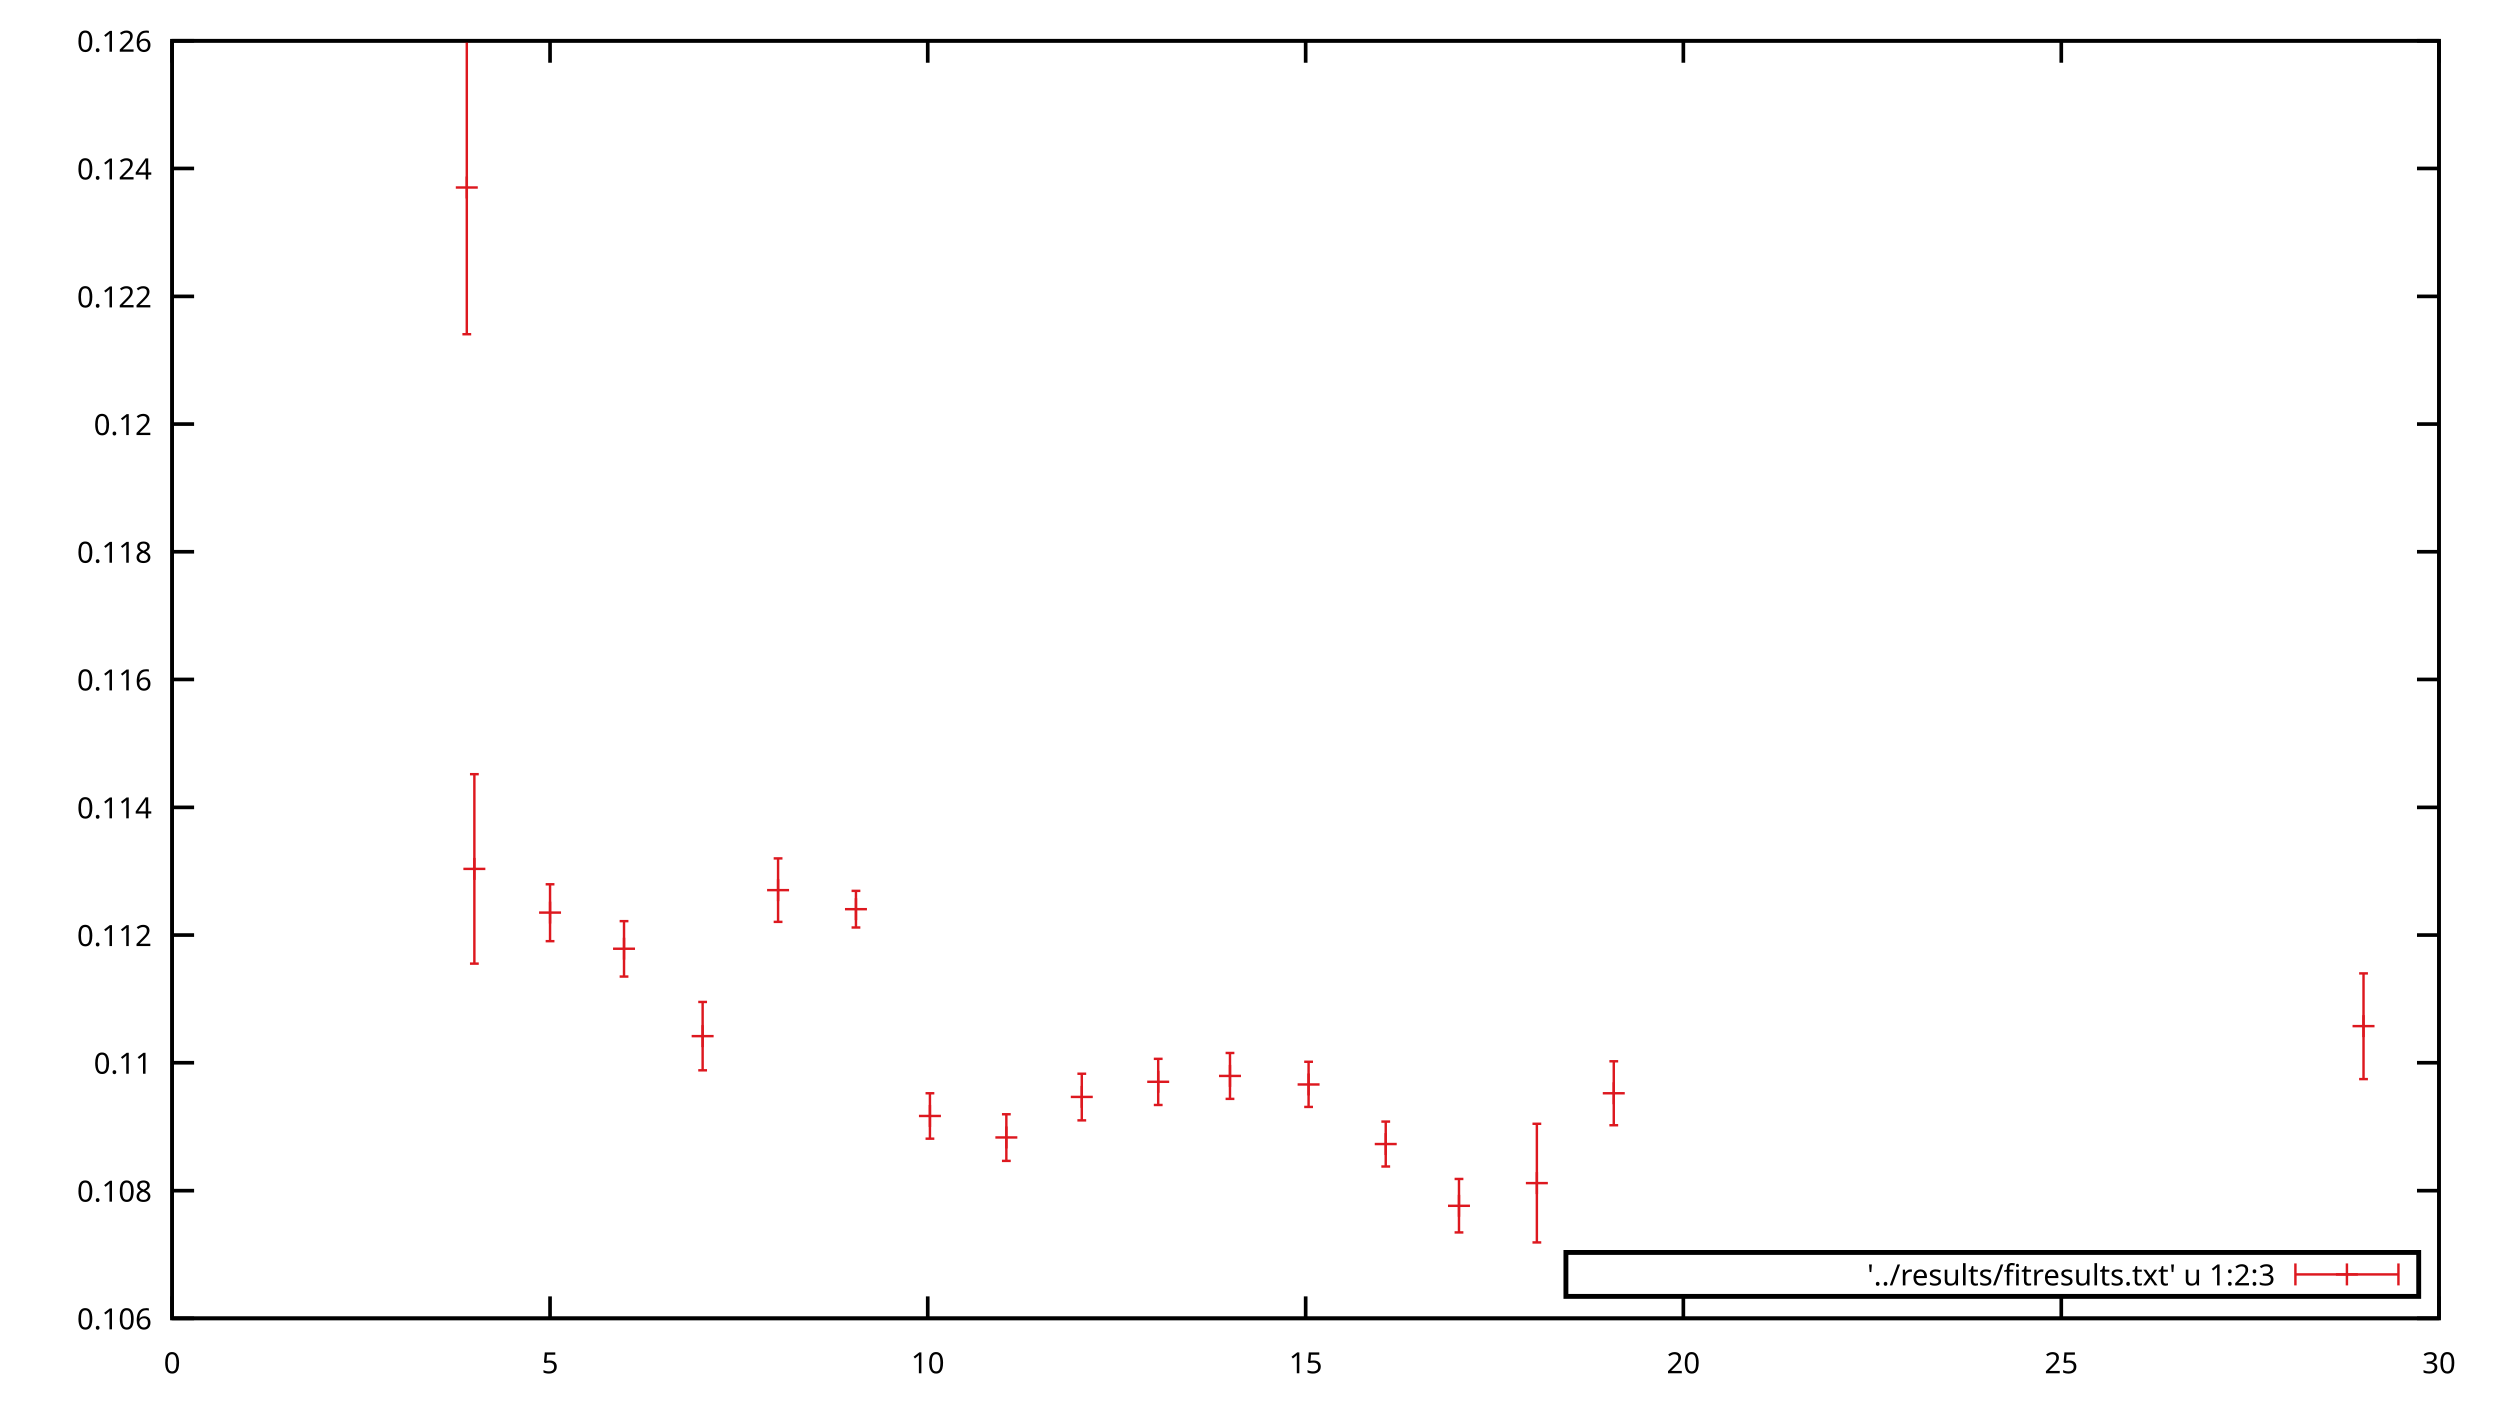
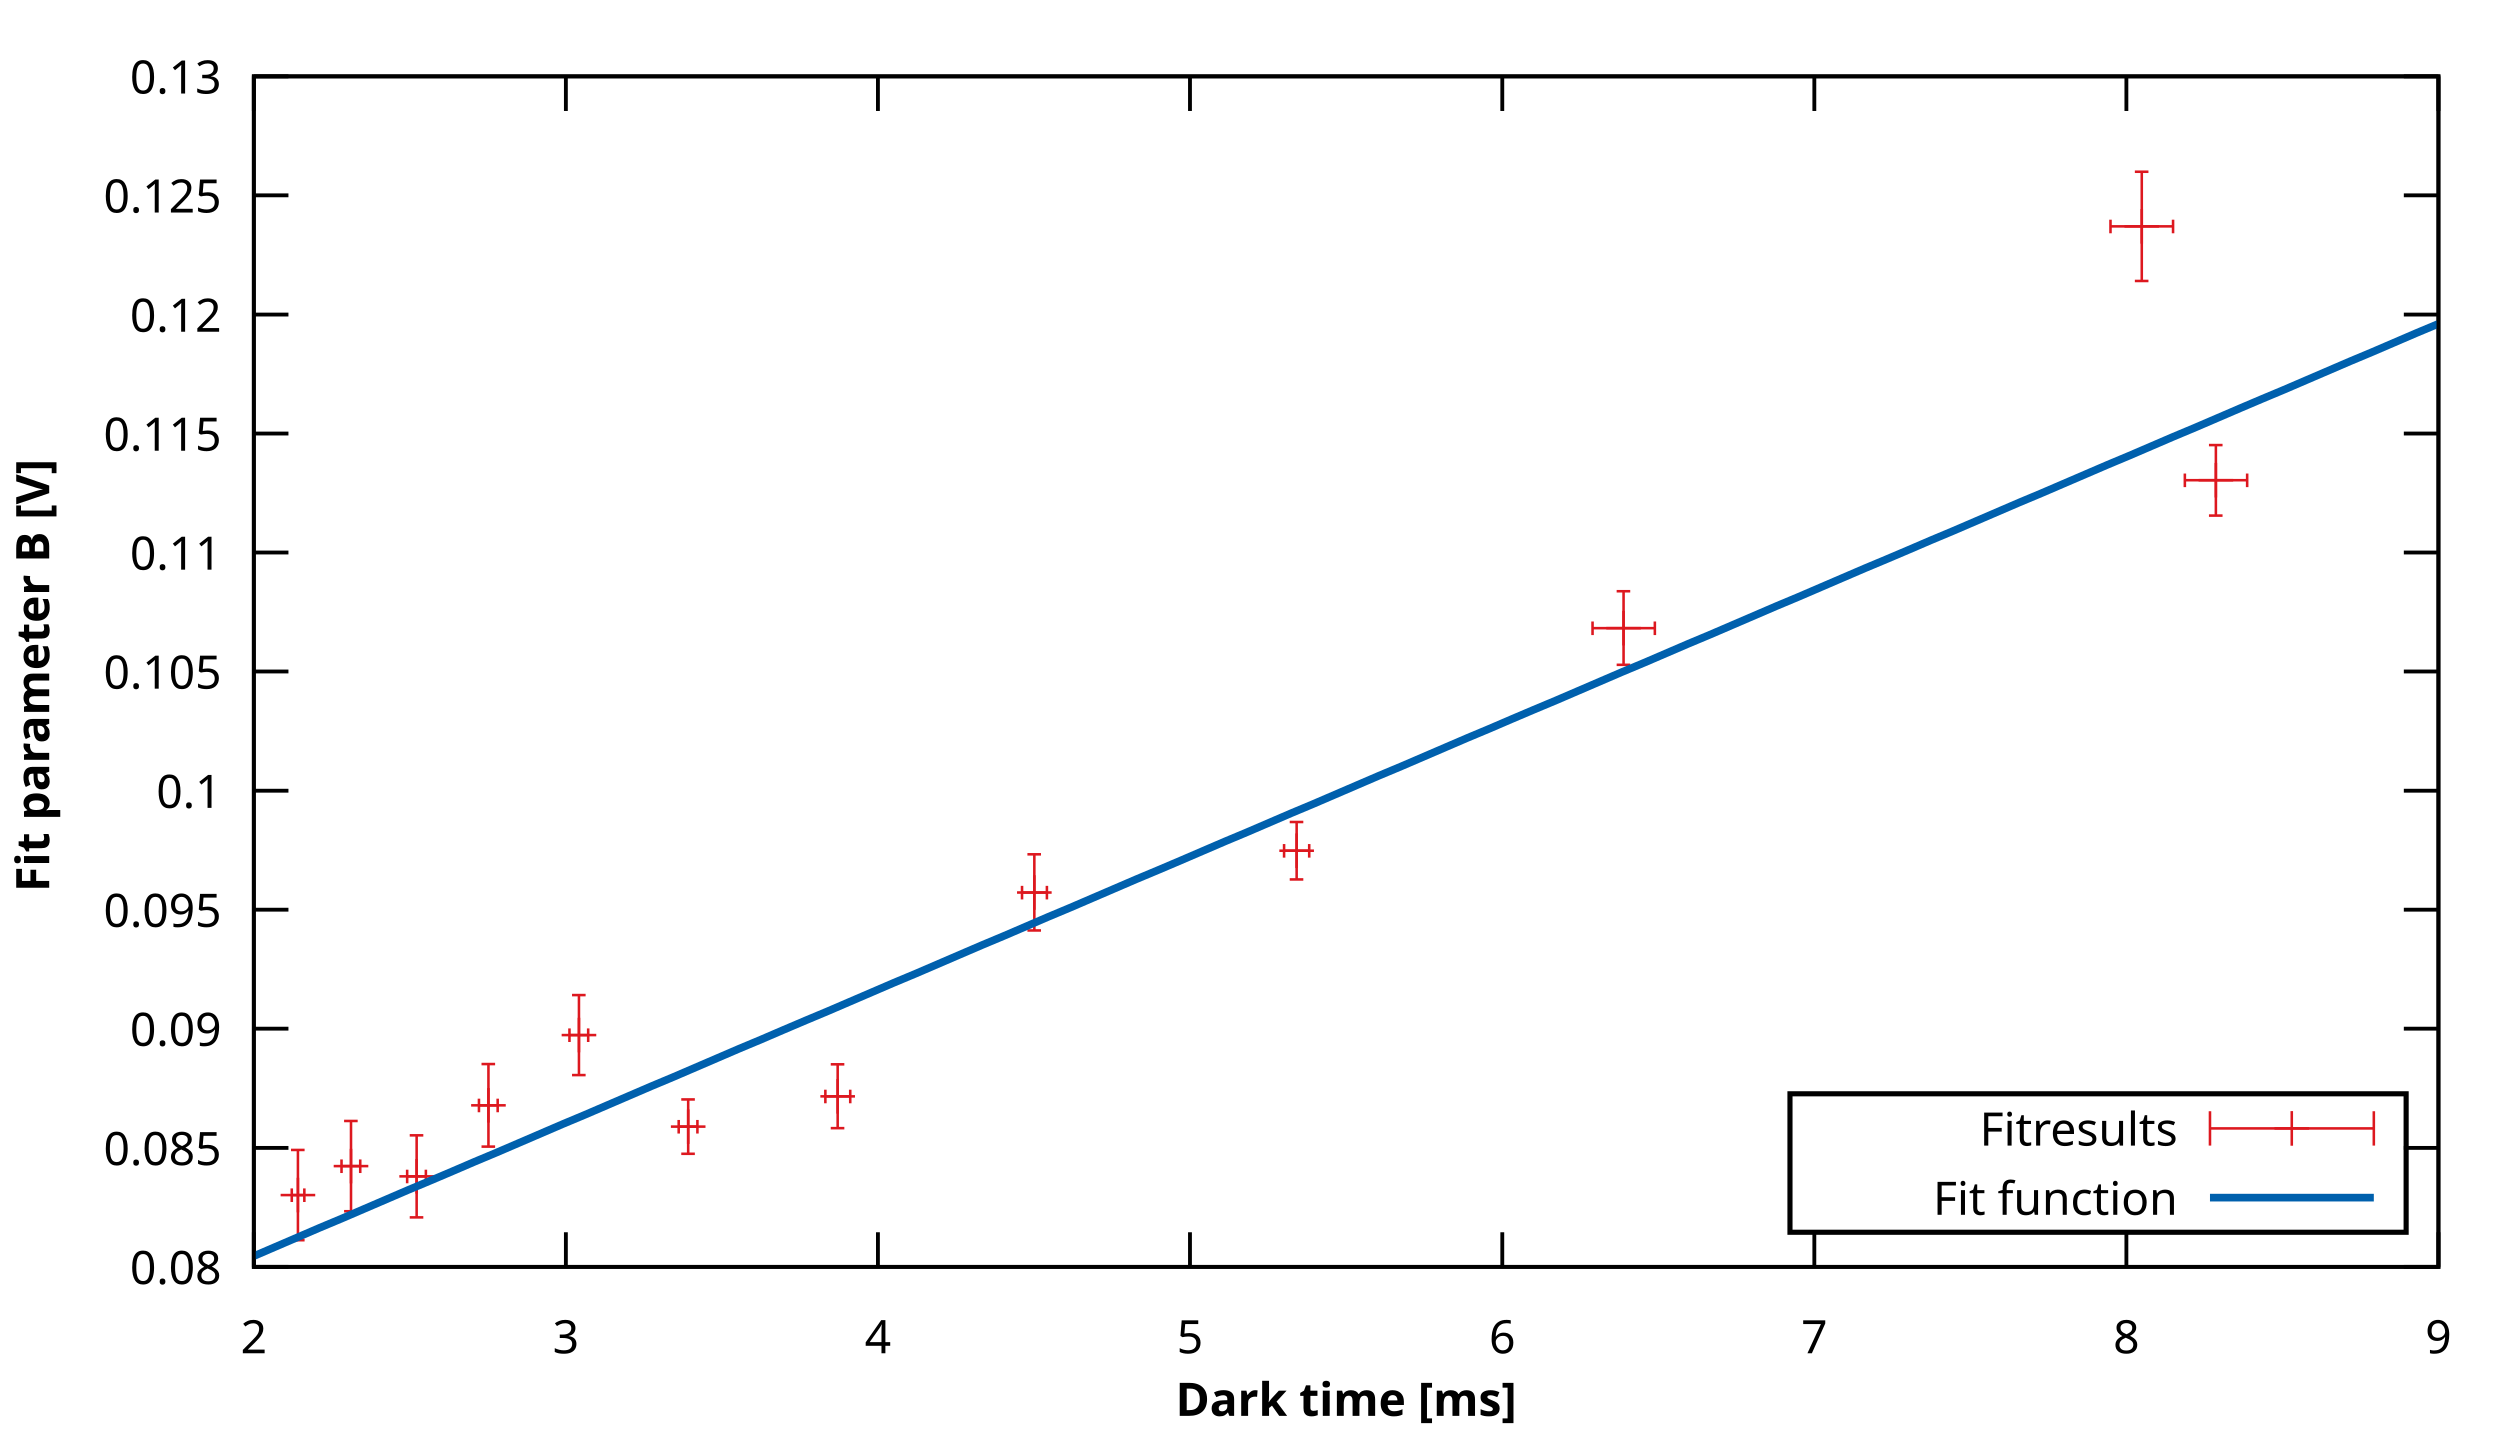
- <svg xmlns="http://www.w3.org/2000/svg" xmlns:xlink="http://www.w3.org/1999/xlink" width="1024" height="576" viewBox="0 0 1024 576">
-   <g id="gnuplot_canvas">
-     <rect x="0" y="0" width="1024" height="576" fill="none" />
-     <defs>
-       <circle id="gpDot" r="0.5" stroke-width="0.5" />
-       <path id="gpPt0" stroke-width="0.222" stroke="currentColor" d="M-1,0 h2 M0,-1 v2" />
-       <path id="gpPt1" stroke-width="0.222" stroke="currentColor" d="M-1,-1 L1,1 M1,-1 L-1,1" />
-       <path id="gpPt2" stroke-width="0.222" stroke="currentColor" d="M-1,0 L1,0 M0,-1 L0,1 M-1,-1 L1,1 M-1,1 L1,-1" />
-       <rect id="gpPt3" stroke-width="0.222" stroke="currentColor" x="-1" y="-1" width="2" height="2" />
-       <rect id="gpPt4" stroke-width="0.222" stroke="currentColor" fill="currentColor" x="-1" y="-1" width="2" height="2" />
-       <circle id="gpPt5" stroke-width="0.222" stroke="currentColor" cx="0" cy="0" r="1" />
-       <use xlink:href="#gpPt5" id="gpPt6" fill="currentColor" stroke="none" />
-       <path id="gpPt7" stroke-width="0.222" stroke="currentColor" d="M0,-1.33 L-1.33,0.67 L1.33,0.67 z" />
-       <use xlink:href="#gpPt7" id="gpPt8" fill="currentColor" stroke="none" />
-       <use xlink:href="#gpPt7" id="gpPt9" stroke="currentColor" transform="rotate(180)" />
-       <use xlink:href="#gpPt9" id="gpPt10" fill="currentColor" stroke="none" />
-       <use xlink:href="#gpPt3" id="gpPt11" stroke="currentColor" transform="rotate(45)" />
-       <use xlink:href="#gpPt11" id="gpPt12" fill="currentColor" stroke="none" />
-       <path id="gpPt13" stroke-width="0.222" stroke="currentColor" d="M0,1.330 L1.265,0.411 L0.782,-1.067 L-0.782,-1.076 L-1.265,0.411 z" />
-       <use xlink:href="#gpPt13" id="gpPt14" fill="currentColor" stroke="none" />
+ <svg xmlns="http://www.w3.org/2000/svg" xmlns:xlink="http://www.w3.org/1999/xlink" width="975" height="560" viewBox="0 0 975 560" id="svg2" version="1.1">
+   <defs id="defs337" />
+   <g id="gnuplot_canvas" transform="translate(0,-16)">
+     <rect x="-35.109" y="20.48" width="1024" height="576" id="rect9" style="fill:none" />
+     <defs id="defs11">
+       <circle id="gpDot" r="0.5" cx="0" cy="0" style="stroke-width:0.5" />
+       <path id="gpPt0" d="M -1,0 1,0 M 0,-1 0,1" style="stroke:currentColor;stroke-width:0.148" />
+       <path id="gpPt1" d="M -1,-1 1,1 M 1,-1 -1,1" style="stroke:currentColor;stroke-width:0.148" />
+       <path id="gpPt2" d="M -1,0 1,0 M 0,-1 0,1 m -1,-2 2,2 m -2,0 2,-2" style="stroke:currentColor;stroke-width:0.148" />
+       <rect id="gpPt3" x="-1" y="-1" width="2" height="2" style="stroke:currentColor;stroke-width:0.148" />
+       <rect id="gpPt4" x="-1" y="-1" width="2" height="2" style="fill:currentColor;stroke:currentColor;stroke-width:0.148" />
+       <circle id="gpPt5" cx="0" cy="0" r="1" style="stroke:currentColor;stroke-width:0.148" />
+       <use xlink:href="#gpPt5" id="gpPt6" style="fill:currentColor;stroke:none" x="0" y="0" width="100%" height="100%" />
+       <path id="gpPt7" d="m 0,-1.33 -1.33,2 2.66,0 z" style="stroke:currentColor;stroke-width:0.148" />
+       <use xlink:href="#gpPt7" id="gpPt8" style="fill:currentColor;stroke:none" x="0" y="0" width="100%" height="100%" />
+       <use xlink:href="#gpPt7" id="gpPt9" transform="scale(-1,-1)" style="stroke:currentColor" x="0" y="0" width="100%" height="100%" />
+       <use xlink:href="#gpPt9" id="gpPt10" style="fill:currentColor;stroke:none" x="0" y="0" width="100%" height="100%" />
+       <use xlink:href="#gpPt3" id="gpPt11" transform="matrix(0.7071068,0.7071068,-0.7071068,0.7071068,0,0)" style="stroke:currentColor" x="0" y="0" width="100%" height="100%" />
+       <use xlink:href="#gpPt11" id="gpPt12" style="fill:currentColor;stroke:none" x="0" y="0" width="100%" height="100%" />
+       <path id="gpPt13" d="M 0,1.33 1.265,0.411 0.782,-1.067 -0.782,-1.076 -1.265,0.411 Z" style="stroke:currentColor;stroke-width:0.148" />
+       <use xlink:href="#gpPt13" id="gpPt14" style="fill:currentColor;stroke:none" x="0" y="0" width="100%" height="100%" />
      <filter id="textbox" filterUnits="objectBoundingBox" x="0" y="0" height="1" width="1">
-         <feFlood flood-color="white" flood-opacity="1" result="bgnd" />
-         <feComposite in="SourceGraphic" in2="bgnd" operator="atop" />
+         <feFlood flood-color="white" flood-opacity="1" result="bgnd" id="feFlood30" />
+         <feComposite in="SourceGraphic" in2="bgnd" operator="atop" id="feComposite32" />
      </filter>
      <filter id="greybox" filterUnits="objectBoundingBox" x="0" y="0" height="1" width="1">
-         <feFlood flood-color="lightgrey" flood-opacity="1" result="grey" />
-         <feComposite in="SourceGraphic" in2="grey" operator="atop" />
+         <feFlood flood-color="lightgrey" flood-opacity="1" result="grey" id="feFlood35" />
+         <feComposite in="SourceGraphic" in2="grey" operator="atop" id="feComposite37" />
      </filter>
    </defs>
-     <g fill="none" color="white" stroke="black" stroke-width="1.50" stroke-linecap="butt" stroke-linejoin="miter">
- </g>
-     <g fill="none" color="black" stroke="currentColor" stroke-width="1.50" stroke-linecap="butt" stroke-linejoin="miter">
-       <path stroke="black" d="M70.5,540.0 L79.5,540.0 M999.0,540.0 L990.0,540.0  " />
-       <g transform="translate(62.2,544.5)" stroke="none" fill="black" font-family="Verdana" font-size="12.00" text-anchor="end">
-         <text>
-           <tspan font-family="Verdana"> 0.106</tspan>
-         </text>
-       </g>
-     </g>
-     <g fill="none" color="black" stroke="currentColor" stroke-width="1.50" stroke-linecap="butt" stroke-linejoin="miter">
-       <path stroke="black" d="M70.5,487.7 L79.5,487.7 M999.0,487.7 L990.0,487.7  " />
-       <g transform="translate(62.2,492.2)" stroke="none" fill="black" font-family="Verdana" font-size="12.00" text-anchor="end">
-         <text>
-           <tspan font-family="Verdana"> 0.108</tspan>
-         </text>
-       </g>
-     </g>
-     <g fill="none" color="black" stroke="currentColor" stroke-width="1.50" stroke-linecap="butt" stroke-linejoin="miter">
-       <path stroke="black" d="M70.5,435.3 L79.5,435.3 M999.0,435.3 L990.0,435.3  " />
-       <g transform="translate(62.2,439.8)" stroke="none" fill="black" font-family="Verdana" font-size="12.00" text-anchor="end">
-         <text>
-           <tspan font-family="Verdana"> 0.11</tspan>
-         </text>
-       </g>
-     </g>
-     <g fill="none" color="black" stroke="currentColor" stroke-width="1.50" stroke-linecap="butt" stroke-linejoin="miter">
-       <path stroke="black" d="M70.5,383.0 L79.5,383.0 M999.0,383.0 L990.0,383.0  " />
-       <g transform="translate(62.2,387.5)" stroke="none" fill="black" font-family="Verdana" font-size="12.00" text-anchor="end">
-         <text>
-           <tspan font-family="Verdana"> 0.112</tspan>
-         </text>
-       </g>
-     </g>
-     <g fill="none" color="black" stroke="currentColor" stroke-width="1.50" stroke-linecap="butt" stroke-linejoin="miter">
-       <path stroke="black" d="M70.5,330.7 L79.5,330.7 M999.0,330.7 L990.0,330.7  " />
-       <g transform="translate(62.2,335.2)" stroke="none" fill="black" font-family="Verdana" font-size="12.00" text-anchor="end">
-         <text>
-           <tspan font-family="Verdana"> 0.114</tspan>
-         </text>
-       </g>
-     </g>
-     <g fill="none" color="black" stroke="currentColor" stroke-width="1.50" stroke-linecap="butt" stroke-linejoin="miter">
-       <path stroke="black" d="M70.5,278.3 L79.5,278.3 M999.0,278.3 L990.0,278.3  " />
-       <g transform="translate(62.2,282.8)" stroke="none" fill="black" font-family="Verdana" font-size="12.00" text-anchor="end">
-         <text>
-           <tspan font-family="Verdana"> 0.116</tspan>
-         </text>
-       </g>
-     </g>
-     <g fill="none" color="black" stroke="currentColor" stroke-width="1.50" stroke-linecap="butt" stroke-linejoin="miter">
-       <path stroke="black" d="M70.5,226.0 L79.5,226.0 M999.0,226.0 L990.0,226.0  " />
-       <g transform="translate(62.2,230.5)" stroke="none" fill="black" font-family="Verdana" font-size="12.00" text-anchor="end">
-         <text>
-           <tspan font-family="Verdana"> 0.118</tspan>
-         </text>
-       </g>
-     </g>
-     <g fill="none" color="black" stroke="currentColor" stroke-width="1.50" stroke-linecap="butt" stroke-linejoin="miter">
-       <path stroke="black" d="M70.5,173.7 L79.5,173.7 M999.0,173.7 L990.0,173.7  " />
-       <g transform="translate(62.2,178.2)" stroke="none" fill="black" font-family="Verdana" font-size="12.00" text-anchor="end">
-         <text>
-           <tspan font-family="Verdana"> 0.12</tspan>
-         </text>
-       </g>
-     </g>
-     <g fill="none" color="black" stroke="currentColor" stroke-width="1.50" stroke-linecap="butt" stroke-linejoin="miter">
-       <path stroke="black" d="M70.5,121.4 L79.5,121.4 M999.0,121.4 L990.0,121.4  " />
-       <g transform="translate(62.2,125.9)" stroke="none" fill="black" font-family="Verdana" font-size="12.00" text-anchor="end">
-         <text>
-           <tspan font-family="Verdana"> 0.122</tspan>
-         </text>
-       </g>
-     </g>
-     <g fill="none" color="black" stroke="currentColor" stroke-width="1.50" stroke-linecap="butt" stroke-linejoin="miter">
-       <path stroke="black" d="M70.5,69.0 L79.5,69.0 M999.0,69.0 L990.0,69.0  " />
-       <g transform="translate(62.2,73.5)" stroke="none" fill="black" font-family="Verdana" font-size="12.00" text-anchor="end">
-         <text>
-           <tspan font-family="Verdana"> 0.124</tspan>
-         </text>
-       </g>
-     </g>
-     <g fill="none" color="black" stroke="currentColor" stroke-width="1.50" stroke-linecap="butt" stroke-linejoin="miter">
-       <path stroke="black" d="M70.5,16.7 L79.5,16.7 M999.0,16.7 L990.0,16.7  " />
-       <g transform="translate(62.2,21.2)" stroke="none" fill="black" font-family="Verdana" font-size="12.00" text-anchor="end">
-         <text>
-           <tspan font-family="Verdana"> 0.126</tspan>
-         </text>
-       </g>
-     </g>
-     <g fill="none" color="black" stroke="currentColor" stroke-width="1.50" stroke-linecap="butt" stroke-linejoin="miter">
-       <path stroke="black" d="M70.5,540.0 L70.5,531.0 M70.5,16.7 L70.5,25.7  " />
-       <g transform="translate(70.5,562.5)" stroke="none" fill="black" font-family="Verdana" font-size="12.00" text-anchor="middle">
-         <text>
-           <tspan font-family="Verdana"> 0</tspan>
-         </text>
-       </g>
-     </g>
-     <g fill="none" color="black" stroke="currentColor" stroke-width="1.50" stroke-linecap="butt" stroke-linejoin="miter">
-       <path stroke="black" d="M225.3,540.0 L225.3,531.0 M225.3,16.7 L225.3,25.7  " />
-       <g transform="translate(225.3,562.5)" stroke="none" fill="black" font-family="Verdana" font-size="12.00" text-anchor="middle">
-         <text>
-           <tspan font-family="Verdana"> 5</tspan>
-         </text>
-       </g>
-     </g>
-     <g fill="none" color="black" stroke="currentColor" stroke-width="1.50" stroke-linecap="butt" stroke-linejoin="miter">
-       <path stroke="black" d="M380.0,540.0 L380.0,531.0 M380.0,16.7 L380.0,25.7  " />
-       <g transform="translate(380.0,562.5)" stroke="none" fill="black" font-family="Verdana" font-size="12.00" text-anchor="middle">
-         <text>
-           <tspan font-family="Verdana"> 10</tspan>
-         </text>
-       </g>
-     </g>
-     <g fill="none" color="black" stroke="currentColor" stroke-width="1.50" stroke-linecap="butt" stroke-linejoin="miter">
-       <path stroke="black" d="M534.8,540.0 L534.8,531.0 M534.8,16.7 L534.8,25.7  " />
-       <g transform="translate(534.8,562.5)" stroke="none" fill="black" font-family="Verdana" font-size="12.00" text-anchor="middle">
-         <text>
-           <tspan font-family="Verdana"> 15</tspan>
-         </text>
-       </g>
-     </g>
-     <g fill="none" color="black" stroke="currentColor" stroke-width="1.50" stroke-linecap="butt" stroke-linejoin="miter">
-       <path stroke="black" d="M689.5,540.0 L689.5,531.0 M689.5,16.7 L689.5,25.7  " />
-       <g transform="translate(689.5,562.5)" stroke="none" fill="black" font-family="Verdana" font-size="12.00" text-anchor="middle">
-         <text>
-           <tspan font-family="Verdana"> 20</tspan>
-         </text>
-       </g>
-     </g>
-     <g fill="none" color="black" stroke="currentColor" stroke-width="1.50" stroke-linecap="butt" stroke-linejoin="miter">
-       <path stroke="black" d="M844.3,540.0 L844.3,531.0 M844.3,16.7 L844.3,25.7  " />
-       <g transform="translate(844.3,562.5)" stroke="none" fill="black" font-family="Verdana" font-size="12.00" text-anchor="middle">
-         <text>
-           <tspan font-family="Verdana"> 25</tspan>
-         </text>
-       </g>
-     </g>
-     <g fill="none" color="black" stroke="currentColor" stroke-width="1.50" stroke-linecap="butt" stroke-linejoin="miter">
-       <path stroke="black" d="M999.0,540.0 L999.0,531.0 M999.0,16.7 L999.0,25.7  " />
-       <g transform="translate(999.0,562.5)" stroke="none" fill="black" font-family="Verdana" font-size="12.00" text-anchor="middle">
-         <text>
-           <tspan font-family="Verdana"> 30</tspan>
-         </text>
-       </g>
-     </g>
-     <g fill="none" color="black" stroke="currentColor" stroke-width="1.50" stroke-linecap="butt" stroke-linejoin="miter">
- </g>
-     <g fill="none" color="black" stroke="currentColor" stroke-width="1.50" stroke-linecap="butt" stroke-linejoin="miter">
-       <path stroke="black" d="M70.5,16.7 L70.5,540.0 L999.0,540.0 L999.0,16.7 L70.5,16.7 Z  " />
-     </g>
-     <g fill="none" color="black" stroke="currentColor" stroke-width="1.50" stroke-linecap="butt" stroke-linejoin="miter">
- </g>
-     <g fill="none" color="black" stroke="black" stroke-width="2.00" stroke-linecap="butt" stroke-linejoin="miter">
- </g>
-     <g fill="none" color="black" stroke="currentColor" stroke-width="2.00" stroke-linecap="butt" stroke-linejoin="miter">
-       <path stroke="rgb(  0,   0,   0)" d="M641.4,531.0 L641.4,513.0 L990.7,513.0 L990.7,531.0 L641.4,531.0 Z  " />
-     </g>
-     <g id="gnuplot_plot_1">
-       <g fill="none" color="white" stroke="rgb(  0,   0,   0)" stroke-width="1.00" stroke-linecap="butt" stroke-linejoin="miter">
- </g>
-       <g fill="none" color="black" stroke="currentColor" stroke-width="1.00" stroke-linecap="butt" stroke-linejoin="miter">
-         <g transform="translate(931.9,526.5)" stroke="none" fill="black" font-family="Verdana" font-size="12.00" text-anchor="end">
-           <text>'../results/fitresults.txt' u 1:2:3</text>
+     <g id="g39" transform="translate(-35.10857,20.48)" style="color:#ffffff;fill:none;stroke:currentColor;stroke-width:1;stroke-linecap:butt;stroke-linejoin:miter" />
+     <g id="g41" transform="translate(-35.10857,20.48)" style="color:#ffffff;fill:none;stroke:currentColor;stroke-width:1.5;stroke-linecap:butt;stroke-linejoin:miter" />
+     <g id="g43" transform="translate(-35.10857,20.48)" style="color:#000000;fill:none;stroke:currentColor;stroke-width:1.5;stroke-linecap:butt;stroke-linejoin:miter">
+       <path d="m 134.1,489.6 13.5,0 m 838.5,0 -13.5,0" id="path45" style="stroke:#000000" />
+       <g transform="translate(121.5,496.3)" font-size="18.00" id="g47" style="font-size:18px;font-family:Verdana;text-anchor:end;fill:#000000;stroke:none">
+         <text id="text49">
+           <tspan id="tspan51" style="font-family:Verdana">0.08</tspan>
+         </text>
+       </g>
+     </g>
+     <g id="g53" transform="translate(-35.10857,20.48)" style="color:#000000;fill:none;stroke:currentColor;stroke-width:1.5;stroke-linecap:butt;stroke-linejoin:miter">
+       <path d="m 134.1,443.2 13.5,0 m 838.5,0 -13.5,0" id="path55" style="stroke:#000000" />
+       <g transform="translate(121.5,449.9)" font-size="18.00" id="g57" style="font-size:18px;font-family:Verdana;text-anchor:end;fill:#000000;stroke:none">
+         <text id="text59">
+           <tspan id="tspan61" style="font-family:Verdana">0.085</tspan>
+         </text>
+       </g>
+     </g>
+     <g id="g63" transform="translate(-35.10857,20.48)" style="color:#000000;fill:none;stroke:currentColor;stroke-width:1.5;stroke-linecap:butt;stroke-linejoin:miter">
+       <path d="m 134.1,396.7 13.5,0 m 838.5,0 -13.5,0" id="path65" style="stroke:#000000" />
+       <g transform="translate(121.5,403.4)" font-size="18.00" id="g67" style="font-size:18px;font-family:Verdana;text-anchor:end;fill:#000000;stroke:none">
+         <text id="text69">
+           <tspan id="tspan71" style="font-family:Verdana">0.09</tspan>
+         </text>
+       </g>
+     </g>
+     <g id="g73" transform="translate(-35.10857,20.48)" style="color:#000000;fill:none;stroke:currentColor;stroke-width:1.5;stroke-linecap:butt;stroke-linejoin:miter">
+       <path d="m 134.1,350.3 13.5,0 m 838.5,0 -13.5,0" id="path75" style="stroke:#000000" />
+       <g transform="translate(121.5,357)" font-size="18.00" id="g77" style="font-size:18px;font-family:Verdana;text-anchor:end;fill:#000000;stroke:none">
+         <text id="text79">
+           <tspan id="tspan81" style="font-family:Verdana">0.095</tspan>
+         </text>
+       </g>
+     </g>
+     <g id="g83" transform="translate(-35.10857,20.48)" style="color:#000000;fill:none;stroke:currentColor;stroke-width:1.5;stroke-linecap:butt;stroke-linejoin:miter">
+       <path d="m 134.1,303.9 13.5,0 m 838.5,0 -13.5,0" id="path85" style="stroke:#000000" />
+       <g transform="translate(121.5,310.6)" font-size="18.00" id="g87" style="font-size:18px;font-family:Verdana;text-anchor:end;fill:#000000;stroke:none">
+         <text id="text89">
+           <tspan id="tspan91" style="font-family:Verdana">0.1</tspan>
+         </text>
+       </g>
+     </g>
+     <g id="g93" transform="translate(-35.10857,20.48)" style="color:#000000;fill:none;stroke:currentColor;stroke-width:1.5;stroke-linecap:butt;stroke-linejoin:miter">
+       <path d="m 134.1,257.4 13.5,0 m 838.5,0 -13.5,0" id="path95" style="stroke:#000000" />
+       <g transform="translate(121.5,264.1)" font-size="18.00" id="g97" style="font-size:18px;font-family:Verdana;text-anchor:end;fill:#000000;stroke:none">
+         <text id="text99">
+           <tspan id="tspan101" style="font-family:Verdana">0.105</tspan>
+         </text>
+       </g>
+     </g>
+     <g id="g103" transform="translate(-35.10857,20.48)" style="color:#000000;fill:none;stroke:currentColor;stroke-width:1.5;stroke-linecap:butt;stroke-linejoin:miter">
+       <path d="m 134.1,211 13.5,0 m 838.5,0 -13.5,0" id="path105" style="stroke:#000000" />
+       <g transform="translate(121.5,217.7)" font-size="18.00" id="g107" style="font-size:18px;font-family:Verdana;text-anchor:end;fill:#000000;stroke:none">
+         <text id="text109">
+           <tspan id="tspan111" style="font-family:Verdana">0.11</tspan>
+         </text>
+       </g>
+     </g>
+     <g id="g113" transform="translate(-35.10857,20.48)" style="color:#000000;fill:none;stroke:currentColor;stroke-width:1.5;stroke-linecap:butt;stroke-linejoin:miter">
+       <path d="m 134.1,164.6 13.5,0 m 838.5,0 -13.5,0" id="path115" style="stroke:#000000" />
+       <g transform="translate(121.5,171.3)" font-size="18.00" id="g117" style="font-size:18px;font-family:Verdana;text-anchor:end;fill:#000000;stroke:none">
+         <text id="text119">
+           <tspan id="tspan121" style="font-family:Verdana">0.115</tspan>
+         </text>
+       </g>
+     </g>
+     <g id="g123" transform="translate(-35.10857,20.48)" style="color:#000000;fill:none;stroke:currentColor;stroke-width:1.5;stroke-linecap:butt;stroke-linejoin:miter">
+       <path d="m 134.1,118.2 13.5,0 m 838.5,0 -13.5,0" id="path125" style="stroke:#000000" />
+       <g transform="translate(121.5,124.9)" font-size="18.00" id="g127" style="font-size:18px;font-family:Verdana;text-anchor:end;fill:#000000;stroke:none">
+         <text id="text129">
+           <tspan id="tspan131" style="font-family:Verdana">0.12</tspan>
+         </text>
+       </g>
+     </g>
+     <g id="g133" transform="translate(-35.10857,20.48)" style="color:#000000;fill:none;stroke:currentColor;stroke-width:1.5;stroke-linecap:butt;stroke-linejoin:miter">
+       <path d="m 134.1,71.7 13.5,0 m 838.5,0 -13.5,0" id="path135" style="stroke:#000000" />
+       <g transform="translate(121.5,78.4)" font-size="18.00" id="g137" style="font-size:18px;font-family:Verdana;text-anchor:end;fill:#000000;stroke:none">
+         <text id="text139">
+           <tspan id="tspan141" style="font-family:Verdana">0.125</tspan>
+         </text>
+       </g>
+     </g>
+     <g id="g143" transform="translate(-35.10857,20.48)" style="color:#000000;fill:none;stroke:currentColor;stroke-width:1.5;stroke-linecap:butt;stroke-linejoin:miter">
+       <path d="m 134.1,25.3 13.5,0 m 838.5,0 -13.5,0" id="path145" style="stroke:#000000" />
+       <g transform="translate(121.5,32)" font-size="18.00" id="g147" style="font-size:18px;font-family:Verdana;text-anchor:end;fill:#000000;stroke:none">
+         <text id="text149">
+           <tspan id="tspan151" style="font-family:Verdana">0.13</tspan>
+         </text>
+       </g>
+     </g>
+     <g id="g153" transform="translate(-35.10857,20.48)" style="color:#000000;fill:none;stroke:currentColor;stroke-width:1.5;stroke-linecap:butt;stroke-linejoin:miter">
+       <path d="m 134.1,489.6 0,-13.5 m 0,-450.8 0,13.5" id="path155" style="stroke:#000000" />
+       <g transform="translate(134.1,523.3)" font-size="18.00" id="g157" style="font-size:18px;font-family:Verdana;text-anchor:middle;fill:#000000;stroke:none">
+         <text id="text159">
+           <tspan id="tspan161" style="font-family:Verdana">2</tspan>
+         </text>
+       </g>
+     </g>
+     <g id="g163" transform="translate(-35.10857,20.48)" style="color:#000000;fill:none;stroke:currentColor;stroke-width:1.5;stroke-linecap:butt;stroke-linejoin:miter">
+       <path d="m 255.8,489.6 0,-13.5 m 0,-450.8 0,13.5" id="path165" style="stroke:#000000" />
+       <g transform="translate(255.8,523.3)" font-size="18.00" id="g167" style="font-size:18px;font-family:Verdana;text-anchor:middle;fill:#000000;stroke:none">
+         <text id="text169">
+           <tspan id="tspan171" style="font-family:Verdana">3</tspan>
+         </text>
+       </g>
+     </g>
+     <g id="g173" transform="translate(-35.10857,20.48)" style="color:#000000;fill:none;stroke:currentColor;stroke-width:1.5;stroke-linecap:butt;stroke-linejoin:miter">
+       <path d="m 377.5,489.6 0,-13.5 m 0,-450.8 0,13.5" id="path175" style="stroke:#000000" />
+       <g transform="translate(377.5,523.3)" font-size="18.00" id="g177" style="font-size:18px;font-family:Verdana;text-anchor:middle;fill:#000000;stroke:none">
+         <text id="text179">
+           <tspan id="tspan181" style="font-family:Verdana">4</tspan>
+         </text>
+       </g>
+     </g>
+     <g id="g183" transform="translate(-35.10857,20.48)" style="color:#000000;fill:none;stroke:currentColor;stroke-width:1.5;stroke-linecap:butt;stroke-linejoin:miter">
+       <path d="m 499.2,489.6 0,-13.5 m 0,-450.8 0,13.5" id="path185" style="stroke:#000000" />
+       <g transform="translate(499.2,523.3)" font-size="18.00" id="g187" style="font-size:18px;font-family:Verdana;text-anchor:middle;fill:#000000;stroke:none">
+         <text id="text189">
+           <tspan id="tspan191" style="font-family:Verdana">5</tspan>
+         </text>
+       </g>
+     </g>
+     <g id="g193" transform="translate(-35.10857,20.48)" style="color:#000000;fill:none;stroke:currentColor;stroke-width:1.5;stroke-linecap:butt;stroke-linejoin:miter">
+       <path d="m 621,489.6 0,-13.5 m 0,-450.8 0,13.5" id="path195" style="stroke:#000000" />
+       <g transform="translate(621,523.3)" font-size="18.00" id="g197" style="font-size:18px;font-family:Verdana;text-anchor:middle;fill:#000000;stroke:none">
+         <text id="text199">
+           <tspan id="tspan201" style="font-family:Verdana">6</tspan>
+         </text>
+       </g>
+     </g>
+     <g id="g203" transform="translate(-35.10857,20.48)" style="color:#000000;fill:none;stroke:currentColor;stroke-width:1.5;stroke-linecap:butt;stroke-linejoin:miter">
+       <path d="m 742.7,489.6 0,-13.5 m 0,-450.8 0,13.5" id="path205" style="stroke:#000000" />
+       <g transform="translate(742.7,523.3)" font-size="18.00" id="g207" style="font-size:18px;font-family:Verdana;text-anchor:middle;fill:#000000;stroke:none">
+         <text id="text209">
+           <tspan id="tspan211" style="font-family:Verdana">7</tspan>
+         </text>
+       </g>
+     </g>
+     <g id="g213" transform="translate(-35.10857,20.48)" style="color:#000000;fill:none;stroke:currentColor;stroke-width:1.5;stroke-linecap:butt;stroke-linejoin:miter">
+       <path d="m 864.4,489.6 0,-13.5 m 0,-450.8 0,13.5" id="path215" style="stroke:#000000" />
+       <g transform="translate(864.4,523.3)" font-size="18.00" id="g217" style="font-size:18px;font-family:Verdana;text-anchor:middle;fill:#000000;stroke:none">
+         <text id="text219">
+           <tspan id="tspan221" style="font-family:Verdana">8</tspan>
+         </text>
+       </g>
+     </g>
+     <g id="g223" transform="translate(-35.10857,20.48)" style="color:#000000;fill:none;stroke:currentColor;stroke-width:1.5;stroke-linecap:butt;stroke-linejoin:miter">
+       <path d="m 986.1,489.6 0,-13.5 m 0,-450.8 0,13.5" id="path225" style="stroke:#000000" />
+       <g transform="translate(986.1,523.3)" font-size="18.00" id="g227" style="font-size:18px;font-family:Verdana;text-anchor:middle;fill:#000000;stroke:none">
+         <text id="text229">
+           <tspan id="tspan231" style="font-family:Verdana">9</tspan>
+         </text>
+       </g>
+     </g>
+     <g id="g233" transform="translate(-35.10857,20.48)" style="color:#000000;fill:none;stroke:currentColor;stroke-width:1.5;stroke-linecap:butt;stroke-linejoin:miter" />
+     <g id="g235" transform="translate(-35.10857,20.48)" style="color:#000000;fill:none;stroke:currentColor;stroke-width:1.5;stroke-linecap:butt;stroke-linejoin:miter">
+       <path d="m 134.1,25.3 0,464.3 852,0 0,-464.3 -852,0 z" id="path237" style="stroke:#000000" />
+     </g>
+     <g id="g239" transform="translate(-7.314285,21.94286)" style="color:#000000;fill:none;stroke:currentColor;stroke-width:1.5;stroke-linecap:butt;stroke-linejoin:miter">
+       <g transform="matrix(0,-1,1,0,26.5,257.5)" font-size="18.00" id="g241" style="font-size:18px;font-family:Verdana;text-anchor:middle;fill:#000000;stroke:none">
+         <text id="text243">
+           <tspan id="tspan245" style="font-style:normal;font-variant:normal;font-weight:bold;font-stretch:normal;font-family:Verdana;-inkscape-font-specification:'Verdana Bold'">Fit parameter B [V]</tspan>
+         </text>
+       </g>
+     </g>
+     <g id="g247" transform="translate(-35.10857,20.48)" style="color:#000000;fill:none;stroke:currentColor;stroke-width:1.5;stroke-linecap:butt;stroke-linejoin:miter">
+       <g transform="translate(560.1,563.8)" font-size="18.00" id="g249" style="font-size:18px;font-family:Verdana;text-anchor:middle;fill:#000000;stroke:none">
+         <text id="text251" y="-16.091">
+           <tspan id="tspan253" style="font-style:normal;font-variant:normal;font-weight:bold;font-stretch:normal;font-family:Verdana;-inkscape-font-specification:'Verdana Bold'">Dark time [ms]</tspan>
+         </text>
+       </g>
+     </g>
+     <g id="g255" transform="translate(-35.10857,20.48)" style="color:#000000;fill:none;stroke:currentColor;stroke-width:1.5;stroke-linecap:butt;stroke-linejoin:miter" />
+     <g id="g257" transform="translate(-35.10857,20.48)" style="color:#000000;fill:none;stroke:currentColor;stroke-width:2;stroke-linecap:butt;stroke-linejoin:miter" />
+     <g id="g259" transform="translate(-35.10857,20.48)" style="color:#000000;fill:none;stroke:currentColor;stroke-width:2;stroke-linecap:butt;stroke-linejoin:miter">
+       <path d="m 733.2,476.1 0,-54 240.3,0 0,54 -240.3,0 z" id="path261" style="stroke:#000000" />
+     </g>
+     <g id="gnuplot_plot_1" transform="translate(-35.10857,20.48)">
+       <g id="g266" style="color:#ffffff;fill:none;stroke:#000000;stroke-width:1;stroke-linecap:butt;stroke-linejoin:miter" />
+       <g id="g268" style="color:#000000;fill:none;stroke:currentColor;stroke-width:1;stroke-linecap:butt;stroke-linejoin:miter">
+         <g transform="translate(884.4,442.3)" font-size="18.00" id="g270" style="font-size:18px;font-family:Verdana;text-anchor:end;fill:#000000;stroke:none">
+           <text id="text272">
+             <tspan id="tspan274" style="font-family:Verdana">Fitresults</tspan>
+           </text>
        </g>
      </g>
-       <g fill="none" color="black" stroke="currentColor" stroke-width="1.00" stroke-linecap="butt" stroke-linejoin="miter">
-         <path stroke="rgb(221,  24,  31)" d="M940.2,522.0 L982.4,522.0 M940.2,517.5 L940.2,526.5 M982.4,517.5 L982.4,526.5 M191.2,136.9 L191.2,16.8   M189.4,136.9 L193.0,136.9 M189.4,16.8 L193.0,16.8 M194.3,394.7 L194.3,317.1 M192.5,394.7 L196.1,394.7   M192.5,317.1 L196.1,317.1 M225.3,385.5 L225.3,362.2 M223.5,385.5 L227.1,385.5 M223.5,362.2 L227.1,362.2   M255.6,400.0 L255.6,377.3 M253.8,400.0 L257.4,400.0 M253.8,377.3 L257.4,377.3 M287.8,438.4 L287.8,410.4   M286.0,438.4 L289.6,438.4 M286.0,410.4 L289.6,410.4 M318.7,377.6 L318.7,351.6 M316.9,377.6 L320.5,377.6   M316.9,351.6 L320.5,351.6 M350.6,379.9 L350.6,364.9 M348.8,379.9 L352.4,379.9 M348.8,364.9 L352.4,364.9   M380.9,466.4 L380.9,447.8 M379.1,466.4 L382.7,466.4 M379.1,447.8 L382.7,447.8 M412.2,475.5 L412.2,456.4   M410.4,475.5 L414.0,475.5 M410.4,456.4 L414.0,456.4 M443.1,458.9 L443.1,439.8 M441.3,458.9 L444.9,458.9   M441.3,439.8 L444.9,439.8 M474.4,452.6 L474.4,433.7 M472.6,452.6 L476.2,452.6 M472.6,433.7 L476.2,433.7   M503.8,450.1 L503.8,431.3 M502.0,450.1 L505.6,450.1 M502.0,431.3 L505.6,431.3 M536.0,453.4 L536.0,434.9   M534.2,453.4 L537.8,453.4 M534.2,434.9 L537.8,434.9 M567.6,477.8 L567.6,459.4 M565.8,477.8 L569.4,477.8   M565.8,459.4 L569.4,459.4 M597.6,504.8 L597.6,482.9 M595.8,504.8 L599.4,504.8 M595.8,482.9 L599.4,482.9   M629.5,508.9 L629.5,460.3 M627.7,508.9 L631.3,508.9 M627.7,460.3 L631.3,460.3 M661.0,460.9 L661.0,434.7   M659.2,460.9 L662.8,460.9 M659.2,434.7 L662.8,434.7 M968.1,442.0 L968.1,398.7 M966.3,442.0 L969.9,442.0   M966.3,398.7 L969.9,398.7  " />
-         <use xlink:href="#gpPt0" transform="translate(191.2,76.8) scale(4.50)" color="rgb(221,  24,  31)" />
-         <use xlink:href="#gpPt0" transform="translate(194.3,355.9) scale(4.50)" color="rgb(221,  24,  31)" />
-         <use xlink:href="#gpPt0" transform="translate(225.3,373.8) scale(4.50)" color="rgb(221,  24,  31)" />
-         <use xlink:href="#gpPt0" transform="translate(255.6,388.6) scale(4.50)" color="rgb(221,  24,  31)" />
-         <use xlink:href="#gpPt0" transform="translate(287.8,424.4) scale(4.50)" color="rgb(221,  24,  31)" />
-         <use xlink:href="#gpPt0" transform="translate(318.7,364.6) scale(4.50)" color="rgb(221,  24,  31)" />
-         <use xlink:href="#gpPt0" transform="translate(350.6,372.4) scale(4.50)" color="rgb(221,  24,  31)" />
-         <use xlink:href="#gpPt0" transform="translate(380.9,457.1) scale(4.50)" color="rgb(221,  24,  31)" />
-         <use xlink:href="#gpPt0" transform="translate(412.2,465.9) scale(4.50)" color="rgb(221,  24,  31)" />
-         <use xlink:href="#gpPt0" transform="translate(443.1,449.3) scale(4.50)" color="rgb(221,  24,  31)" />
-         <use xlink:href="#gpPt0" transform="translate(474.4,443.1) scale(4.50)" color="rgb(221,  24,  31)" />
-         <use xlink:href="#gpPt0" transform="translate(503.8,440.7) scale(4.50)" color="rgb(221,  24,  31)" />
-         <use xlink:href="#gpPt0" transform="translate(536.0,444.2) scale(4.50)" color="rgb(221,  24,  31)" />
-         <use xlink:href="#gpPt0" transform="translate(567.6,468.6) scale(4.50)" color="rgb(221,  24,  31)" />
-         <use xlink:href="#gpPt0" transform="translate(597.6,493.9) scale(4.50)" color="rgb(221,  24,  31)" />
-         <use xlink:href="#gpPt0" transform="translate(629.5,484.6) scale(4.50)" color="rgb(221,  24,  31)" />
-         <use xlink:href="#gpPt0" transform="translate(661.0,447.8) scale(4.50)" color="rgb(221,  24,  31)" />
-         <use xlink:href="#gpPt0" transform="translate(968.1,420.3) scale(4.50)" color="rgb(221,  24,  31)" />
-         <use xlink:href="#gpPt0" transform="translate(961.3,522.0) scale(4.50)" color="rgb(221,  24,  31)" />
-       </g>
-     </g>
-     <g fill="none" color="white" stroke="rgb(221,  24,  31)" stroke-width="2.00" stroke-linecap="butt" stroke-linejoin="miter">
- </g>
-     <g fill="none" color="black" stroke="currentColor" stroke-width="2.00" stroke-linecap="butt" stroke-linejoin="miter">
- </g>
-     <g fill="none" color="black" stroke="black" stroke-width="1.50" stroke-linecap="butt" stroke-linejoin="miter">
- </g>
-     <g fill="none" color="black" stroke="currentColor" stroke-width="1.50" stroke-linecap="butt" stroke-linejoin="miter">
-       <path stroke="black" d="M70.5,16.7 L70.5,540.0 L999.0,540.0 L999.0,16.7 L70.5,16.7 Z  " />
-     </g>
-     <g fill="none" color="black" stroke="currentColor" stroke-width="1.50" stroke-linecap="butt" stroke-linejoin="miter">
- </g>
+       <g id="g276" style="color:#000000;fill:none;stroke:currentColor;stroke-width:1;stroke-linecap:butt;stroke-linejoin:miter">
+         <path d="m 897,435.6 63.9,0 m -63.9,-6.7 0,13.4 m 63.9,-13.4 0,13.4 m -90.5,-337.2 0,-42.6 m -2.7,42.6 5.3,0 m -5.3,-42.6 5.3,0 m 26.3,134.1 0,-27.5 m -2.7,27.5 5.3,0 m -5.3,-27.5 5.3,0 m -233.6,85.7 0,-28.7 m -2.7,28.7 5.3,0 m -5.3,-28.7 5.3,0 m -130.1,112.4 0,-22.4 m -2.7,22.4 5.3,0 m -5.3,-22.4 5.3,0 m -104.9,42.3 0,-29.7 m -2.7,29.7 5.3,0 m -5.3,-29.7 5.3,0 m -79.3,106.8 0,-24.9 m -2.7,24.9 5.3,0 m -5.3,-24.9 5.3,0 m -60.9,34.9 0,-21.2 m -2.7,21.2 5.3,0 m -5.3,-21.2 5.3,0 m -45.2,-9.5 0,-31.2 m -2.7,31.2 5.3,0 m -5.3,-31.2 5.3,0 m -37.9,59.1 0,-32.2 m -2.7,32.2 5.3,0 m -5.3,-32.2 5.3,0 m -30.6,59.8 0,-32 m -2.7,32 5.3,0 m -5.3,-32 5.3,0 m -28.2,29.6 0,-35.2 m -2.7,35.2 5.3,0 m -5.3,-35.2 5.3,0 m -23.3,46.5 0,-35.2 m -2.7,35.2 5.3,0 m -5.3,-35.2 5.3,0 m 704.3,-360.2 24.4,0 m -24.4,2.7 0,-5.3 m 24.4,5.3 0,-5.3 m 4.6,101.6 24.3,0 m -24.3,2.7 0,-5.3 m 24.3,5.3 0,-5.3 m -255.3,60.3 24.3,0 m -24.3,2.7 0,-5.3 m 24.3,5.3 0,-5.3 m -144.6,89.4 9.8,0 m -9.8,2.7 0,-5.3 m 9.8,5.3 0,-5.3 m -112,18.9 9.7,0 m -9.7,2.7 0,-5.3 m 9.7,5.3 0,-5.3 m -86.4,82.1 9.7,0 m -9.7,2.7 0,-5.3 m 9.7,5.3 0,-5.3 m -66.9,14.4 7.3,0 m -7.3,2.7 0,-5.3 m 7.3,5.3 0,-5.3 m -49.9,-33.1 7.3,0 m -7.3,2.7 0,-5.3 m 7.3,5.3 0,-5.3 m -42.6,30 7.3,0 m -7.3,2.7 0,-5.3 m 7.3,5.3 0,-5.3 m -35.3,30.3 7.3,0 m -7.3,2.7 0,-5.3 m 7.3,5.3 0,-5.3 m -32.9,-1.4 7.3,0 m -7.3,2.7 0,-5.3 m 7.3,5.3 0,-5.3 m -26.7,13.9 4.9,0 m -4.9,2.7 0,-5.3 m 4.9,5.3 0,-5.3" id="path278" style="stroke:#dd181f" />
+         <use xlink:href="#gpPt0" transform="matrix(6.75,0,0,6.75,870.4,83.8)" id="use280" style="color:#dd181f" x="0" y="0" width="100%" height="100%" />
+         <use xlink:href="#gpPt0" transform="matrix(6.75,0,0,6.75,899.3,182.8)" id="use282" style="color:#dd181f" x="0" y="0" width="100%" height="100%" />
+         <use xlink:href="#gpPt0" transform="matrix(6.75,0,0,6.75,668.3,240.5)" id="use284" style="color:#dd181f" x="0" y="0" width="100%" height="100%" />
+         <use xlink:href="#gpPt0" transform="matrix(6.75,0,0,6.75,540.8,327.3)" id="use286" style="color:#dd181f" x="0" y="0" width="100%" height="100%" />
+         <use xlink:href="#gpPt0" transform="matrix(6.75,0,0,6.75,438.5,343.6)" id="use288" style="color:#dd181f" x="0" y="0" width="100%" height="100%" />
+         <use xlink:href="#gpPt0" transform="matrix(6.75,0,0,6.75,361.8,423.1)" id="use290" style="color:#dd181f" x="0" y="0" width="100%" height="100%" />
+         <use xlink:href="#gpPt0" transform="matrix(6.75,0,0,6.75,303.5,434.9)" id="use292" style="color:#dd181f" x="0" y="0" width="100%" height="100%" />
+         <use xlink:href="#gpPt0" transform="matrix(6.75,0,0,6.75,260.9,399.2)" id="use294" style="color:#dd181f" x="0" y="0" width="100%" height="100%" />
+         <use xlink:href="#gpPt0" transform="matrix(6.75,0,0,6.75,225.6,426.6)" id="use296" style="color:#dd181f" x="0" y="0" width="100%" height="100%" />
+         <use xlink:href="#gpPt0" transform="matrix(6.75,0,0,6.75,197.6,454.3)" id="use298" style="color:#dd181f" x="0" y="0" width="100%" height="100%" />
+         <use xlink:href="#gpPt0" transform="matrix(6.75,0,0,6.75,172,450.3)" id="use300" style="color:#dd181f" x="0" y="0" width="100%" height="100%" />
+         <use xlink:href="#gpPt0" transform="matrix(6.75,0,0,6.75,151.3,461.6)" id="use302" style="color:#dd181f" x="0" y="0" width="100%" height="100%" />
+         <use xlink:href="#gpPt0" transform="matrix(6.75,0,0,6.75,928.9,435.6)" id="use304" style="color:#dd181f" x="0" y="0" width="100%" height="100%" />
+       </g>
+     </g>
+     <g id="gnuplot_plot_2" transform="translate(-35.10857,20.48)">
+       <g id="g309" style="color:#ffffff;fill:none;stroke:#dd181f;stroke-width:3;stroke-linecap:butt;stroke-linejoin:miter" />
+       <g id="g311" style="color:#000000;fill:none;stroke:currentColor;stroke-width:3;stroke-linecap:butt;stroke-linejoin:miter">
+         <g transform="translate(884.4,469.3)" font-size="18.00" id="g313" style="font-size:18px;font-family:Verdana;text-anchor:end;fill:#000000;stroke:none">
+           <text id="text315">
+             <tspan id="tspan317" style="font-family:Verdana">Fit function</tspan>
+           </text>
+         </g>
+       </g>
+       <g id="g319" style="color:#000000;fill:none;stroke:currentColor;stroke-width:3;stroke-linecap:butt;stroke-linejoin:miter">
+         <path d="m 897,462.6 63.9,0 m -826.8,22.8 8.6,-3.7 8.6,-3.7 8.6,-3.7 8.6,-3.6 8.6,-3.7 8.6,-3.7 8.6,-3.7 8.6,-3.6 8.7,-3.7 8.6,-3.7 8.6,-3.6 8.6,-3.7 8.6,-3.7 8.6,-3.7 8.6,-3.6 8.6,-3.7 8.6,-3.7 8.6,-3.7 8.6,-3.6 8.6,-3.7 8.6,-3.7 8.6,-3.7 8.6,-3.6 8.6,-3.7 8.7,-3.7 8.6,-3.6 8.6,-3.7 8.6,-3.7 8.6,-3.7 8.6,-3.6 8.6,-3.7 8.6,-3.7 8.6,-3.7 8.6,-3.6 8.6,-3.7 8.6,-3.7 8.6,-3.6 8.6,-3.7 8.6,-3.7 8.6,-3.7 8.6,-3.6 8.7,-3.7 8.6,-3.7 8.6,-3.7 8.6,-3.6 8.6,-3.7 8.6,-3.7 8.6,-3.6 8.6,-3.7 8.6,-3.7 8.6,-3.7 8.6,-3.6 8.6,-3.7 8.6,-3.7 8.6,-3.7 8.6,-3.6 8.6,-3.7 8.7,-3.7 8.6,-3.6 8.6,-3.7 8.6,-3.7 8.6,-3.7 8.6,-3.6 8.6,-3.7 8.6,-3.7 8.6,-3.6 8.6,-3.7 8.6,-3.7 8.6,-3.7 8.6,-3.6 8.6,-3.7 8.6,-3.7 8.6,-3.7 8.6,-3.6 8.7,-3.7 8.6,-3.7 8.6,-3.6 8.6,-3.7 8.6,-3.7 8.6,-3.7 8.6,-3.6 8.6,-3.7 8.6,-3.7 8.6,-3.7 8.6,-3.6 8.6,-3.7 8.6,-3.7 8.6,-3.6 8.6,-3.7 8.6,-3.7 8.7,-3.7 8.6,-3.6 8.6,-3.7 8.6,-3.7 8.6,-3.7 8.6,-3.6 8.6,-3.7 8.6,-3.7 8.6,-3.6" id="path321" style="stroke:#0060ad" />
+       </g>
+     </g>
+     <g id="g323" transform="translate(-35.10857,20.48)" style="color:#ffffff;fill:none;stroke:#0060ad;stroke-width:2;stroke-linecap:butt;stroke-linejoin:miter" />
+     <g id="g325" transform="translate(-35.10857,20.48)" style="color:#000000;fill:none;stroke:currentColor;stroke-width:2;stroke-linecap:butt;stroke-linejoin:miter" />
+     <g id="g327" transform="translate(-35.10857,20.48)" style="color:#000000;fill:none;stroke:#000000;stroke-width:1.5;stroke-linecap:butt;stroke-linejoin:miter" />
+     <g id="g329" transform="translate(-35.10857,20.48)" style="color:#000000;fill:none;stroke:currentColor;stroke-width:1.5;stroke-linecap:butt;stroke-linejoin:miter">
+       <path d="m 134.1,25.3 0,464.3 852,0 0,-464.3 -852,0 z" id="path331" style="stroke:#000000" />
+     </g>
+     <g id="g333" transform="translate(-35.10857,20.48)" style="color:#000000;fill:none;stroke:currentColor;stroke-width:1.5;stroke-linecap:butt;stroke-linejoin:miter" />
  </g>
</svg>
